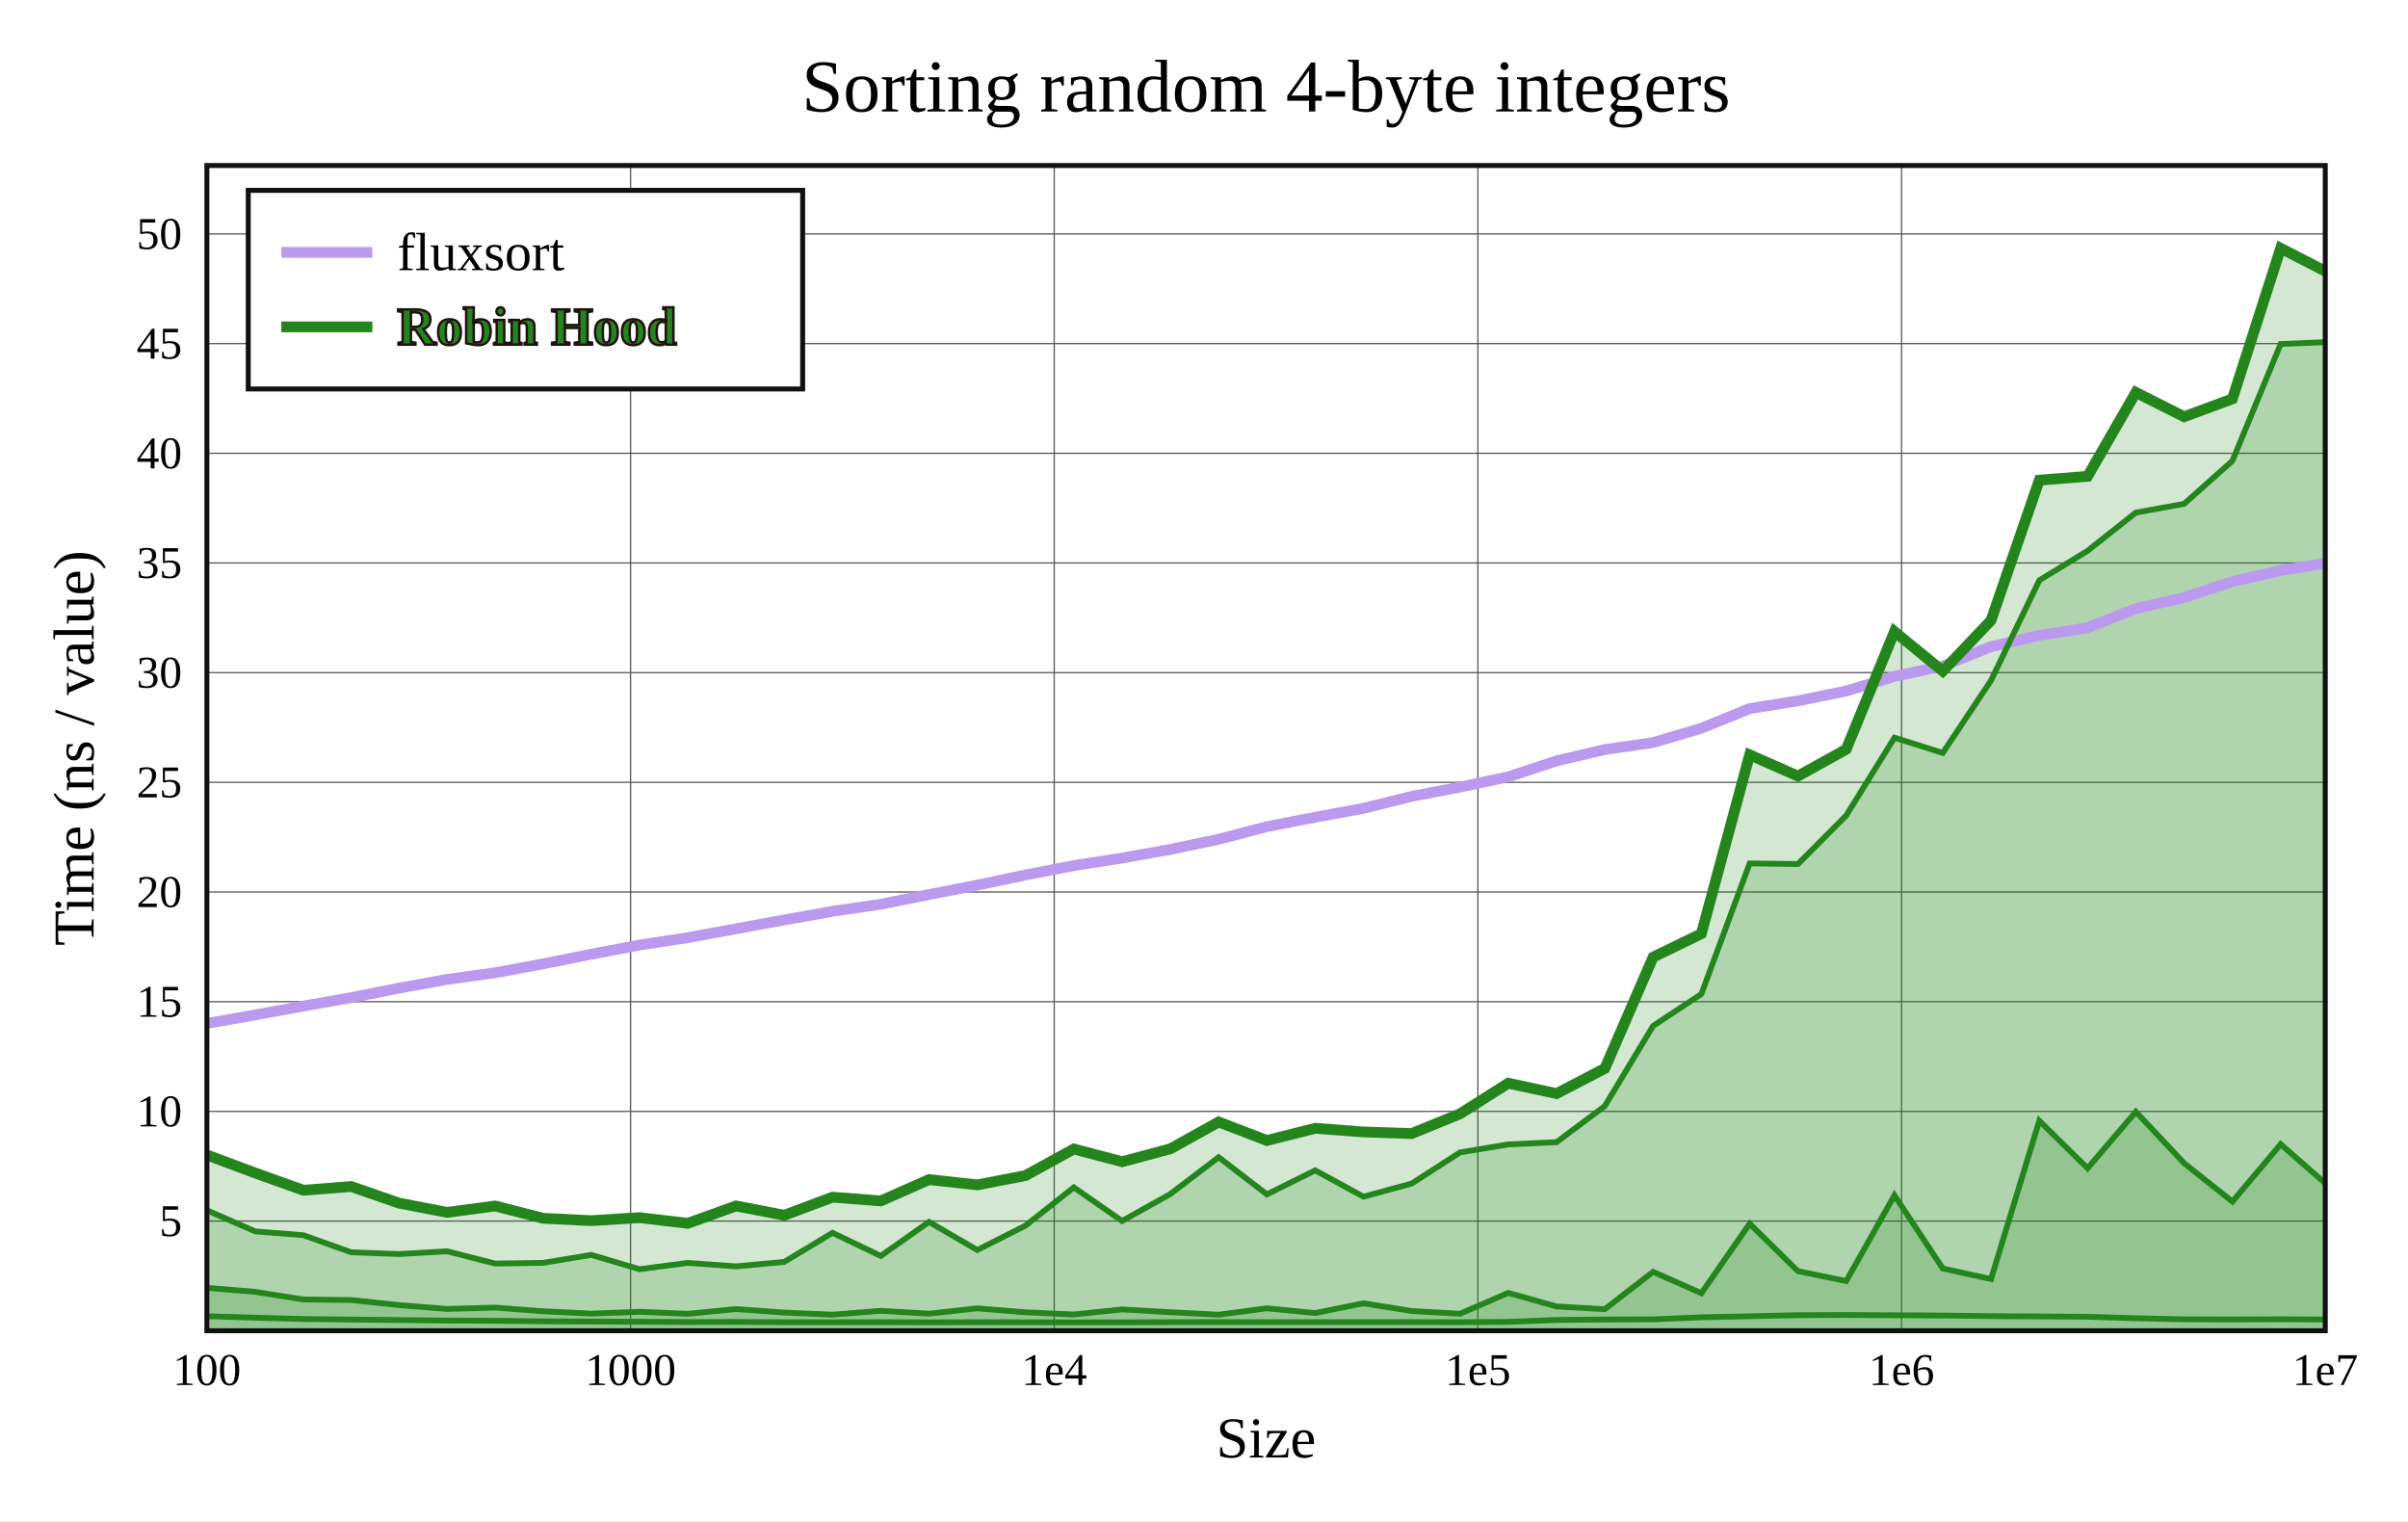
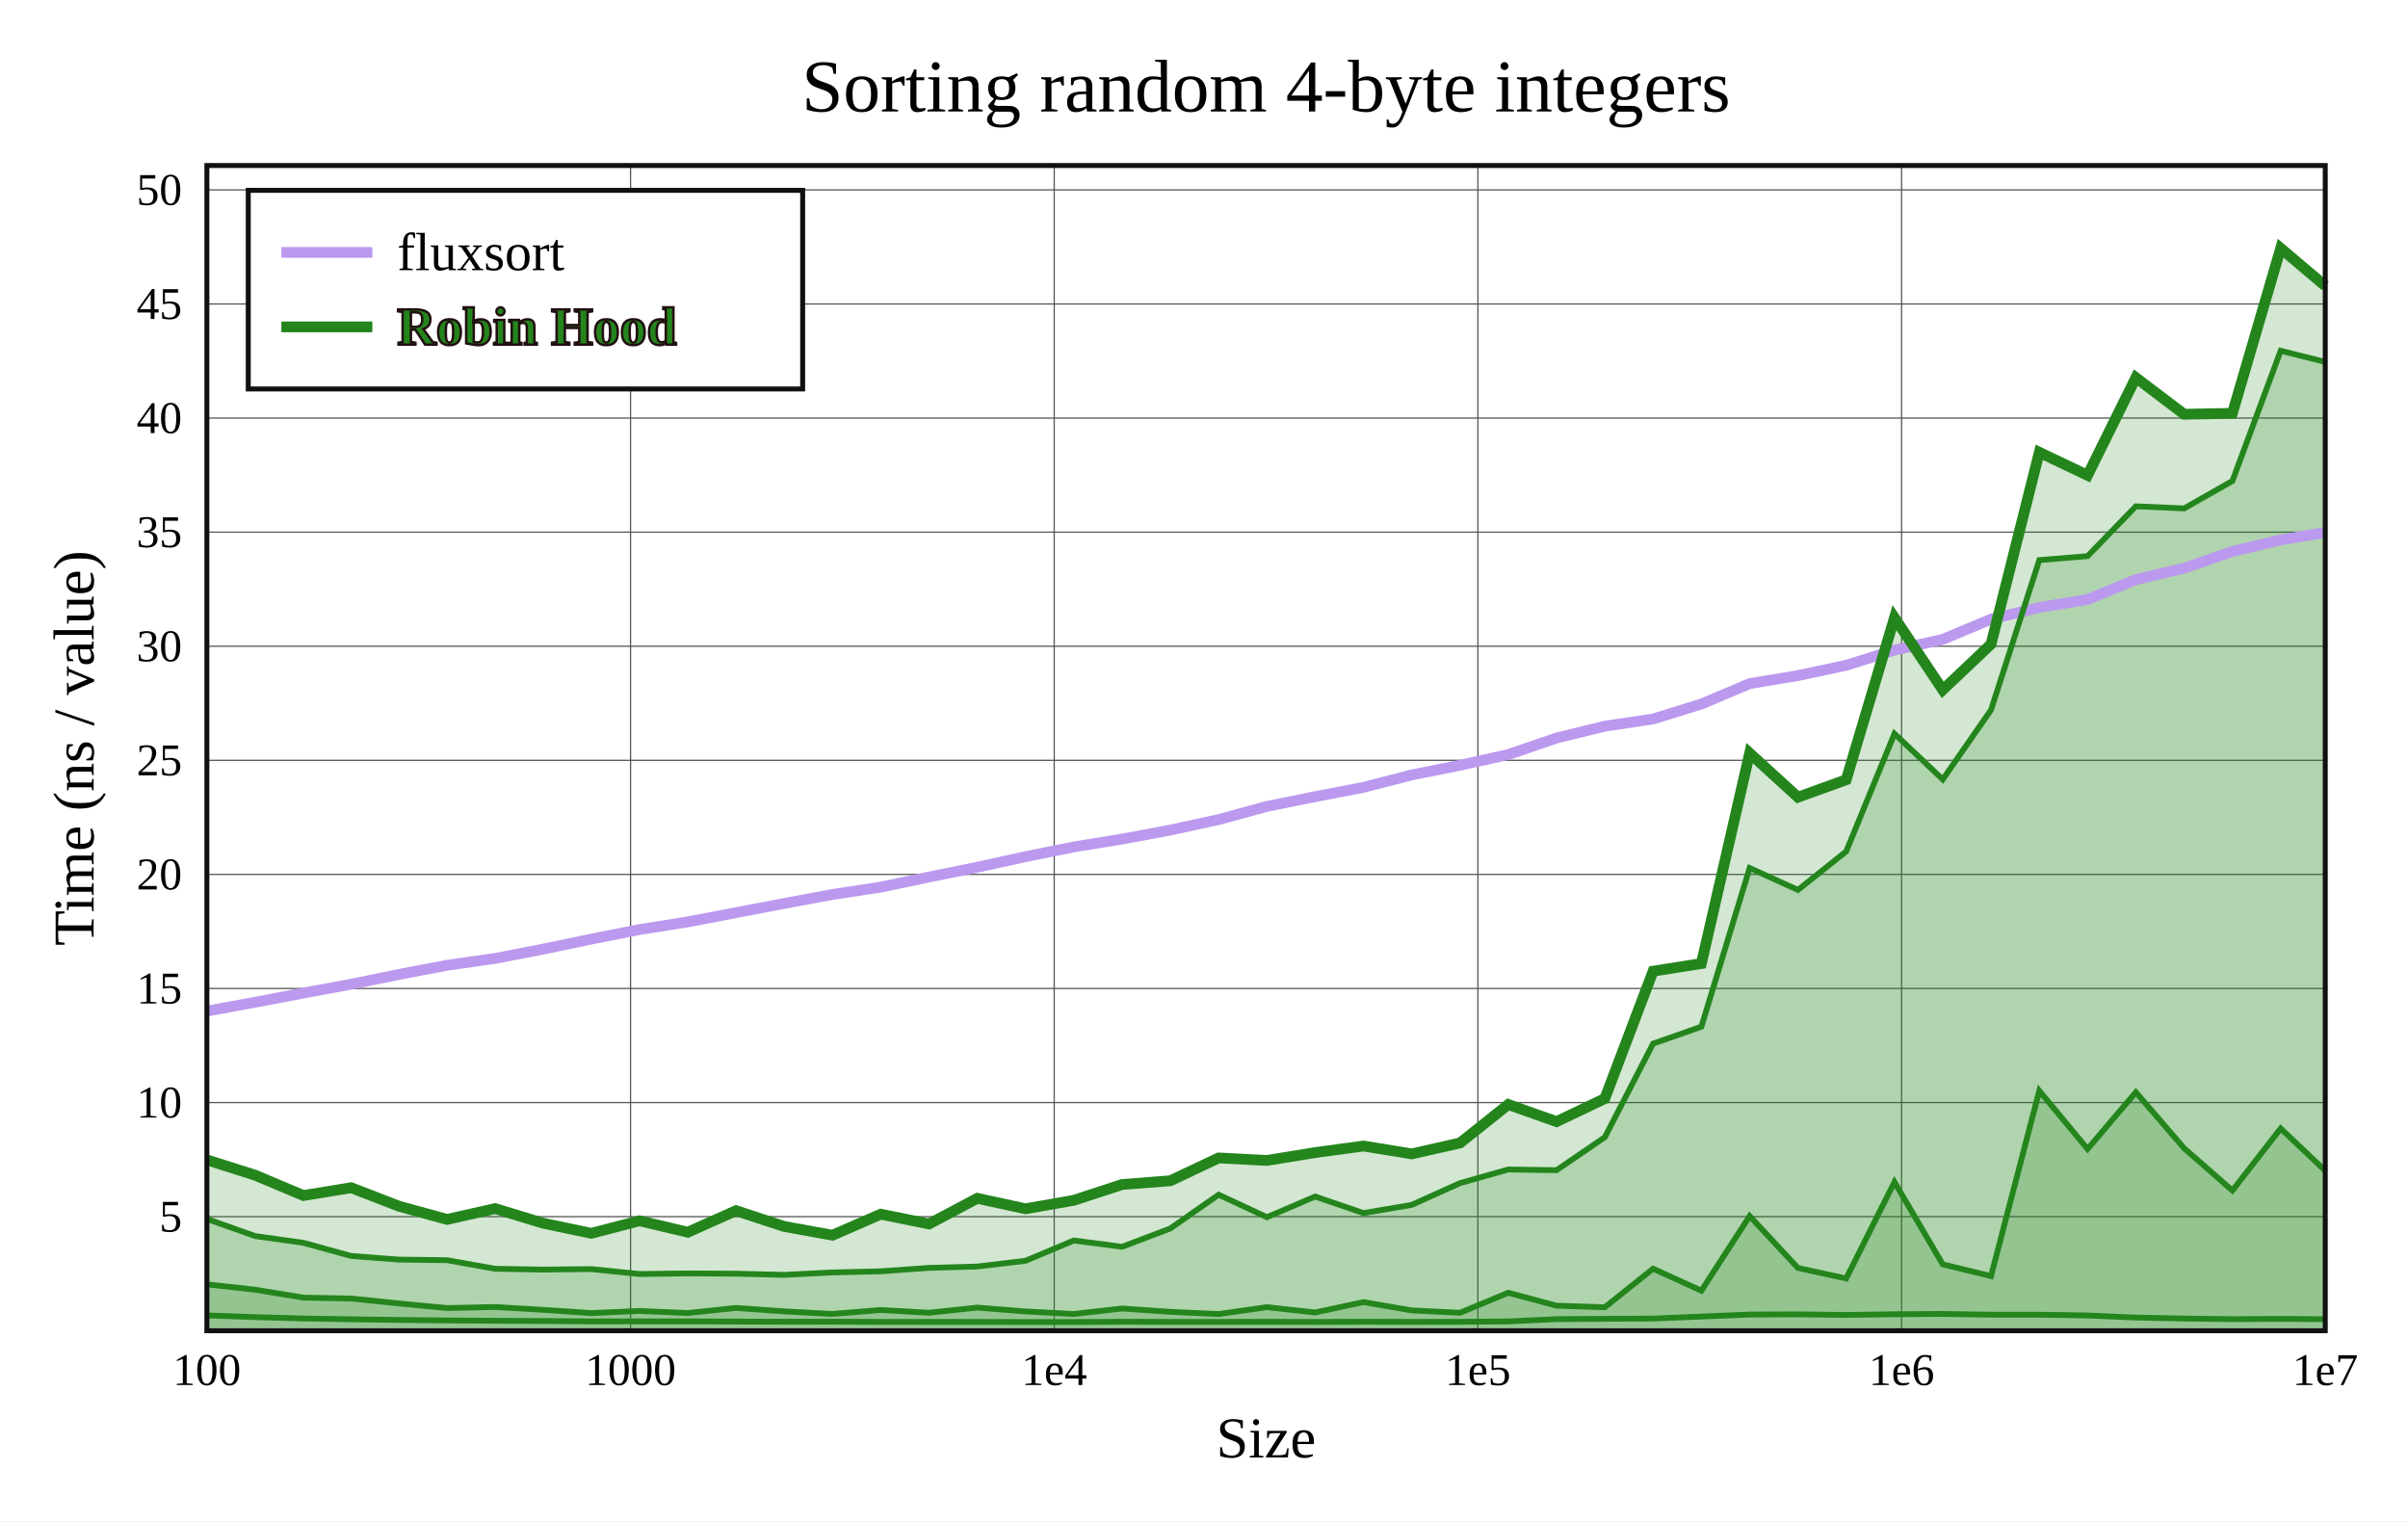
<svg xmlns="http://www.w3.org/2000/svg" viewBox="-50 -40 582 367.6" height="551.400" width="873">
  <g stroke-width="1.2" font-size="14px" text-anchor="middle">
    <rect fill="white" x="-50" y="-40" width="582" height="367.6" />
    <text dy="0.33em" font-size="18px" x="256" y="-19">Sorting random 4-byte integers</text>
    <text dy="0.33em" x="256" y="307.6">Size</text>
    <text dy="0.33em" transform="rotate(-90)" x="-140.8" y="-32">Time (ns / value)</text>
    <g stroke-width="0.3" stroke="#555">
      <path d="M102.4 0v281.6" />
      <path d="M204.8 0v281.6" />
      <path d="M307.2 0v281.6" />
      <path d="M409.6 0v281.6" />
-       <path d="M0 255.093h512" />
-       <path d="M0 228.586h512" />
-       <path d="M0 202.079h512" />
-       <path d="M0 175.573h512" />
-       <path d="M0 149.066h512" />
-       <path d="M0 122.559h512" />
-       <path d="M0 96.053h512" />
-       <path d="M0 69.546h512" />
-       <path d="M0 43.039h512" />
-       <path d="M0 16.532h512" />
+       <path d="M0 254.029h512" />
+       <path d="M0 226.458h512" />
+       <path d="M0 198.888h512" />
+       <path d="M0 171.317h512" />
+       <path d="M0 143.747h512" />
+       <path d="M0 116.176h512" />
+       <path d="M0 88.606h512" />
+       <path d="M0 61.035h512" />
+       <path d="M0 33.465h512" />
+       <path d="M0 5.894h512" />
    </g>
    <g font-size="11px">
      <text dy="0.33em" x="0" y="291.1">100</text>
      <text dy="0.33em" x="102.4" y="291.1">1000</text>
      <text dy="0.33em" x="204.8" y="291.1">1e4</text>
      <text dy="0.33em" x="307.2" y="291.1">1e5</text>
      <text dy="0.33em" x="409.6" y="291.1">1e6</text>
      <text dy="0.33em" x="512" y="291.1">1e7</text>
      <g text-anchor="end">
-         <text dy="0.33em" x="-6" y="255.093">5</text>
-         <text dy="0.33em" x="-6" y="228.586">10</text>
-         <text dy="0.33em" x="-6" y="202.079">15</text>
-         <text dy="0.33em" x="-6" y="175.573">20</text>
-         <text dy="0.33em" x="-6" y="149.066">25</text>
-         <text dy="0.33em" x="-6" y="122.559">30</text>
-         <text dy="0.33em" x="-6" y="96.053">35</text>
-         <text dy="0.33em" x="-6" y="69.546">40</text>
-         <text dy="0.33em" x="-6" y="43.039">45</text>
-         <text dy="0.33em" x="-6" y="16.532">50</text>
+         <text dy="0.33em" x="-6" y="254.029">5</text>
+         <text dy="0.33em" x="-6" y="226.458">10</text>
+         <text dy="0.33em" x="-6" y="198.888">15</text>
+         <text dy="0.33em" x="-6" y="171.317">20</text>
+         <text dy="0.33em" x="-6" y="143.747">25</text>
+         <text dy="0.33em" x="-6" y="116.176">30</text>
+         <text dy="0.33em" x="-6" y="88.606">35</text>
+         <text dy="0.33em" x="-6" y="61.035">40</text>
+         <text dy="0.33em" x="-6" y="33.465">45</text>
+         <text dy="0.33em" x="-6" y="5.894">50</text>
      </g>
    </g>
    <g stroke="none">
-       <path opacity="0.2" fill="#24851d" d="M512 281.6H0V271.235L11.667 272.200L23.335 274.045L34.861 274.178L46.419 275.402L58.063 276.335L69.666 276.012L81.284 276.892L92.918 277.464L104.569 277.019L116.237 277.507L127.892 276.367L139.556 277.215L151.212 277.719L162.879 276.786L174.540 277.475L186.206 276.182L197.869 277.146L209.537 277.677L221.204 276.452L232.871 277.125L244.537 277.724L256.205 276.182L267.872 277.327L279.539 274.962L291.206 276.834L302.874 277.496L314.542 272.455L326.209 275.736L337.877 276.394L349.545 267.360L361.212 272.529L372.880 255.734L384.548 267.196L396.216 269.597L407.883 248.869L419.551 266.549L431.219 269.115L442.887 230.855L454.555 242.338L466.222 228.682L477.890 241.113L489.558 250.385L501.226 236.522L512 245.974" />
-       <path opacity="0.2" fill="#24851d" d="M512 281.6H0V252.500L11.667 257.584L23.335 258.517L34.861 262.631L46.419 263.071L58.063 262.398L69.666 265.361L81.284 265.197L92.918 263.273L104.569 266.729L116.237 265.202L127.892 266.045L139.556 264.964L151.212 257.940L162.879 263.517L174.540 255.294L186.206 262.096L197.869 256.185L209.537 246.961L221.204 255.077L232.871 248.551L244.537 239.666L256.205 248.646L267.872 242.847L279.539 249.203L291.206 246.027L302.874 238.505L314.542 236.575L326.209 236.024L337.877 227.293L349.545 207.932L361.212 200.224L372.880 168.670L384.548 168.808L396.216 157.087L407.883 138.272L419.551 141.962L431.219 124.441L442.887 100.251L454.555 93.110L466.222 83.881L477.890 81.765L489.558 71.380L501.226 43.129L512 42.695" />
-       <path opacity="0.2" fill="#24851d" d="M512 281.6H0V239.120L11.667 243.472L23.335 247.650L34.861 246.743L46.419 250.746L58.063 252.999L69.666 251.451L81.284 254.425L92.918 254.997L104.569 254.266L116.237 255.644L127.892 251.440L139.556 253.693L151.212 249.320L162.879 250.226L174.540 245.073L186.206 246.351L197.869 244.093L209.537 237.678L221.204 240.753L232.871 237.635L244.537 231.147L256.205 235.621L267.872 232.673L279.539 233.559L291.206 233.946L302.874 229.180L314.542 221.784L326.209 224.287L337.877 218.206L349.545 191.312L361.212 185.645L372.880 142.423L384.548 147.555L396.216 141.087L407.883 112.640L419.551 122.188L431.219 109.916L442.887 76.035L454.555 75.118L466.222 54.835L477.890 60.709L489.558 56.393L501.226 20L512 25.534" />
+       <path opacity="0.2" fill="#24851d" d="M512 281.6H0V270.384L11.667 271.685L23.335 273.599L34.861 273.814L46.419 275.010L58.063 276.118L69.666 275.865L81.284 276.549L92.918 277.337L104.569 276.824L116.237 277.321L127.892 276.091L139.556 276.924L151.212 277.541L162.879 276.587L174.540 277.254L186.206 276.008L197.869 276.940L209.537 277.552L221.204 276.229L232.871 277.039L244.537 277.569L256.205 275.903L267.872 277.188L279.539 274.685L291.206 276.686L302.874 277.260L314.542 272.424L326.209 275.545L337.877 275.931L349.545 266.607L361.212 271.922L372.880 253.891L384.548 266.430L396.216 268.967L407.883 245.664L419.551 265.559L431.219 268.399L442.887 223.613L454.555 237.680L466.222 223.961L477.890 237.503L489.558 247.715L501.226 232.723L512 242.935" />
+       <path opacity="0.2" fill="#24851d" d="M512 281.6H0V254.580L11.667 258.721L23.335 260.354L34.861 263.530L46.419 264.407L58.063 264.550L69.666 266.623L81.284 266.827L92.918 266.700L104.569 267.891L116.237 267.748L127.892 267.814L139.556 268.095L151.212 267.511L162.879 267.241L174.540 266.403L186.206 266.083L197.869 264.693L209.537 259.791L221.204 261.313L232.871 256.880L244.537 248.724L256.205 254.161L267.872 249.166L279.539 253.163L291.206 251.184L302.874 245.929L314.542 242.631L326.209 242.802L337.877 234.829L349.545 212.216L361.212 208.124L372.880 169.779L384.548 175.067L396.216 165.759L407.883 137.318L419.551 148.362L431.219 131.566L442.887 95.366L454.555 94.401L466.222 82.358L477.890 82.871L489.558 76.238L501.226 44.774L512 47.465" />
+       <path opacity="0.2" fill="#24851d" d="M512 281.6H0V240.310L11.667 244.010L23.335 248.923L34.861 247.037L46.419 251.504L58.063 254.696L69.666 252.083L81.284 255.617L92.918 258.054L104.569 255.027L116.237 257.790L127.892 252.584L139.556 256.406L151.212 258.512L162.879 253.433L174.540 255.799L186.206 249.601L197.869 252.127L209.537 250.081L221.204 246.260L232.871 245.350L244.537 239.841L256.205 240.442L267.872 238.545L279.539 236.957L291.206 238.860L302.874 236.224L314.542 226.927L326.209 231.068L337.877 225.488L349.545 194.703L361.212 192.861L372.880 142.010L384.548 152.658L396.216 148.445L407.883 109.262L419.551 126.730L431.219 115.669L442.887 69.312L454.555 74.865L466.222 51.259L477.890 60.109L489.558 59.894L501.226 20L512 29.103" />
    </g>
    <g stroke-width="2.6" fill="none">
-       <path stroke="#b9e" d="M0 207.333L11.667 205.276L23.335 203.134L34.861 201.093L46.419 198.808L58.063 196.688L69.666 195.092L81.284 192.935L92.918 190.602L104.569 188.386L116.237 186.605L127.892 184.458L139.556 182.321L151.212 180.238L162.879 178.526L174.540 176.182L186.206 173.913L197.869 171.448L209.537 169.190L221.204 167.361L232.871 165.272L244.537 162.828L256.205 159.769L267.872 157.506L279.539 155.348L291.206 152.459L302.874 150.222L314.542 147.730L326.209 143.881L337.877 141.135L349.545 139.460L361.212 135.988L372.880 131.243L384.548 129.382L396.216 126.991L407.883 123.460L419.551 120.964L431.219 116.272L442.887 113.547L454.555 111.702L466.222 107.074L477.890 104.418L489.558 100.543L501.226 97.855L512 96.116" />
-       <path stroke-width="1.4" stroke="#24851d" d="M0 278.090L11.667 278.451L23.335 278.763L34.861 278.901L46.419 279.018L58.063 279.145L69.666 279.198L81.284 279.325L92.918 279.373L104.569 279.426L116.237 279.505L127.892 279.463L139.556 279.548L151.212 279.553L162.879 279.532L174.540 279.574L186.206 279.543L197.869 279.553L209.537 279.590L221.204 279.574L232.871 279.532L244.537 279.511L256.205 279.532L267.872 279.527L279.539 279.511L291.206 279.516L302.874 279.543L314.542 279.458L326.209 279.002L337.877 278.891L349.545 278.853L361.212 278.355L372.880 278.106L384.548 277.846L396.216 277.798L407.883 277.862L419.551 277.931L431.219 278.069L442.887 278.148L454.555 278.223L466.222 278.583L477.890 278.843L489.558 278.880L501.226 278.827L512 278.896" />
-       <path stroke-width="1.4" stroke="#24851d" d="M0 271.235L11.667 272.200L23.335 274.045L34.861 274.178L46.419 275.402L58.063 276.335L69.666 276.012L81.284 276.892L92.918 277.464L104.569 277.019L116.237 277.507L127.892 276.367L139.556 277.215L151.212 277.719L162.879 276.786L174.540 277.475L186.206 276.182L197.869 277.146L209.537 277.677L221.204 276.452L232.871 277.125L244.537 277.724L256.205 276.182L267.872 277.327L279.539 274.962L291.206 276.834L302.874 277.496L314.542 272.455L326.209 275.736L337.877 276.394L349.545 267.360L361.212 272.529L372.880 255.734L384.548 267.196L396.216 269.597L407.883 248.869L419.551 266.549L431.219 269.115L442.887 230.855L454.555 242.338L466.222 228.682L477.890 241.113L489.558 250.385L501.226 236.522L512 245.974" />
-       <path stroke-width="1.4" stroke="#24851d" d="M0 252.500L11.667 257.584L23.335 258.517L34.861 262.631L46.419 263.071L58.063 262.398L69.666 265.361L81.284 265.197L92.918 263.273L104.569 266.729L116.237 265.202L127.892 266.045L139.556 264.964L151.212 257.940L162.879 263.517L174.540 255.294L186.206 262.096L197.869 256.185L209.537 246.961L221.204 255.077L232.871 248.551L244.537 239.666L256.205 248.646L267.872 242.847L279.539 249.203L291.206 246.027L302.874 238.505L314.542 236.575L326.209 236.024L337.877 227.293L349.545 207.932L361.212 200.224L372.880 168.670L384.548 168.808L396.216 157.087L407.883 138.272L419.551 141.962L431.219 124.441L442.887 100.251L454.555 93.110L466.222 83.881L477.890 81.765L489.558 71.380L501.226 43.129L512 42.695" />
-       <path stroke="#24851d" d="M0 239.120L11.667 243.472L23.335 247.650L34.861 246.743L46.419 250.746L58.063 252.999L69.666 251.451L81.284 254.425L92.918 254.997L104.569 254.266L116.237 255.644L127.892 251.440L139.556 253.693L151.212 249.320L162.879 250.226L174.540 245.073L186.206 246.351L197.869 244.093L209.537 237.678L221.204 240.753L232.871 237.635L244.537 231.147L256.205 235.621L267.872 232.673L279.539 233.559L291.206 233.946L302.874 229.180L314.542 221.784L326.209 224.287L337.877 218.206L349.545 191.312L361.212 185.645L372.880 142.423L384.548 147.555L396.216 141.087L407.883 112.640L419.551 122.188L431.219 109.916L442.887 76.035L454.555 75.118L466.222 54.835L477.890 60.709L489.558 56.393L501.226 20L512 25.534" />
+       <path stroke="#b9e" d="M0 204.352L11.667 202.213L23.335 199.985L34.861 197.862L46.419 195.486L58.063 193.280L69.666 191.620L81.284 189.376L92.918 186.950L104.569 184.645L116.237 182.792L127.892 180.559L139.556 178.337L151.212 176.170L162.879 174.389L174.540 171.952L186.206 169.592L197.869 167.028L209.537 164.678L221.204 162.776L232.871 160.604L244.537 158.062L256.205 154.880L267.872 152.525L279.539 150.281L291.206 147.276L302.874 144.949L314.542 142.357L326.209 138.354L337.877 135.498L349.545 133.755L361.212 130.144L372.880 125.209L384.548 123.273L396.216 120.786L407.883 117.114L419.551 114.517L431.219 109.637L442.887 106.802L454.555 104.884L466.222 100.070L477.890 97.307L489.558 93.276L501.226 90.481L512 88.672" />
+       <path stroke-width="1.4" stroke="#24851d" d="M0 277.894L11.667 278.308L23.335 278.638L34.861 278.831L46.419 278.991L58.063 279.113L69.666 279.195L81.284 279.245L92.918 279.350L104.569 279.333L116.237 279.339L127.892 279.388L139.556 279.427L151.212 279.421L162.879 279.460L174.540 279.471L186.206 279.471L197.869 279.493L209.537 279.499L221.204 279.427L232.871 279.460L244.537 279.460L256.205 279.449L267.872 279.471L279.539 279.432L291.206 279.460L302.874 279.443L314.542 279.344L326.209 278.798L337.877 278.721L349.545 278.655L361.212 278.170L372.880 277.690L384.548 277.640L396.216 277.789L407.883 277.613L419.551 277.541L431.219 277.723L442.887 277.729L454.555 277.911L466.222 278.412L477.890 278.660L489.558 278.798L501.226 278.738L512 278.804" />
+       <path stroke-width="1.4" stroke="#24851d" d="M0 270.384L11.667 271.685L23.335 273.599L34.861 273.814L46.419 275.010L58.063 276.118L69.666 275.865L81.284 276.549L92.918 277.337L104.569 276.824L116.237 277.321L127.892 276.091L139.556 276.924L151.212 277.541L162.879 276.587L174.540 277.254L186.206 276.008L197.869 276.940L209.537 277.552L221.204 276.229L232.871 277.039L244.537 277.569L256.205 275.903L267.872 277.188L279.539 274.685L291.206 276.686L302.874 277.260L314.542 272.424L326.209 275.545L337.877 275.931L349.545 266.607L361.212 271.922L372.880 253.891L384.548 266.430L396.216 268.967L407.883 245.664L419.551 265.559L431.219 268.399L442.887 223.613L454.555 237.680L466.222 223.961L477.890 237.503L489.558 247.715L501.226 232.723L512 242.935" />
+       <path stroke-width="1.4" stroke="#24851d" d="M0 254.580L11.667 258.721L23.335 260.354L34.861 263.530L46.419 264.407L58.063 264.550L69.666 266.623L81.284 266.827L92.918 266.700L104.569 267.891L116.237 267.748L127.892 267.814L139.556 268.095L151.212 267.511L162.879 267.241L174.540 266.403L186.206 266.083L197.869 264.693L209.537 259.791L221.204 261.313L232.871 256.880L244.537 248.724L256.205 254.161L267.872 249.166L279.539 253.163L291.206 251.184L302.874 245.929L314.542 242.631L326.209 242.802L337.877 234.829L349.545 212.216L361.212 208.124L372.880 169.779L384.548 175.067L396.216 165.759L407.883 137.318L419.551 148.362L431.219 131.566L442.887 95.366L454.555 94.401L466.222 82.358L477.890 82.871L489.558 76.238L501.226 44.774L512 47.465" />
+       <path stroke="#24851d" d="M0 240.310L11.667 244.010L23.335 248.923L34.861 247.037L46.419 251.504L58.063 254.696L69.666 252.083L81.284 255.617L92.918 258.054L104.569 255.027L116.237 257.790L127.892 252.584L139.556 256.406L151.212 258.512L162.879 253.433L174.540 255.799L186.206 249.601L197.869 252.127L209.537 250.081L221.204 246.260L232.871 245.350L244.537 239.841L256.205 240.442L267.872 238.545L279.539 236.957L291.206 238.860L302.874 236.224L314.542 226.927L326.209 231.068L337.877 225.488L349.545 194.703L361.212 192.861L372.880 142.010L384.548 152.658L396.216 148.445L407.883 109.262L419.551 126.730L431.219 115.669L442.887 69.312L454.555 74.865L466.222 51.259L477.890 60.109L489.558 59.894L501.226 20L512 29.103" />
    </g>
    <rect stroke="#111" fill="none" x="0" y="0" width="512" height="281.6" />
    <g transform="translate(10,6)" text-anchor="start" font-size="13px">
      <rect fill="white" stroke="#111" x="0" y="0" width="134" height="48" />
      <g stroke-width="2.6">
        <path stroke="#b9e" d="M8 15h22" />
        <path stroke="#24851d" d="M8 33h22" />
      </g>
      <text dy="0.33em" x="36" y="15">fluxsort</text>
      <text dy="0.33em" font-weight="bold" stroke-width="0.6" stroke="#211" fill="#24851d" x="36" y="33">Robin Hood</text>
    </g>
  </g>
</svg>
